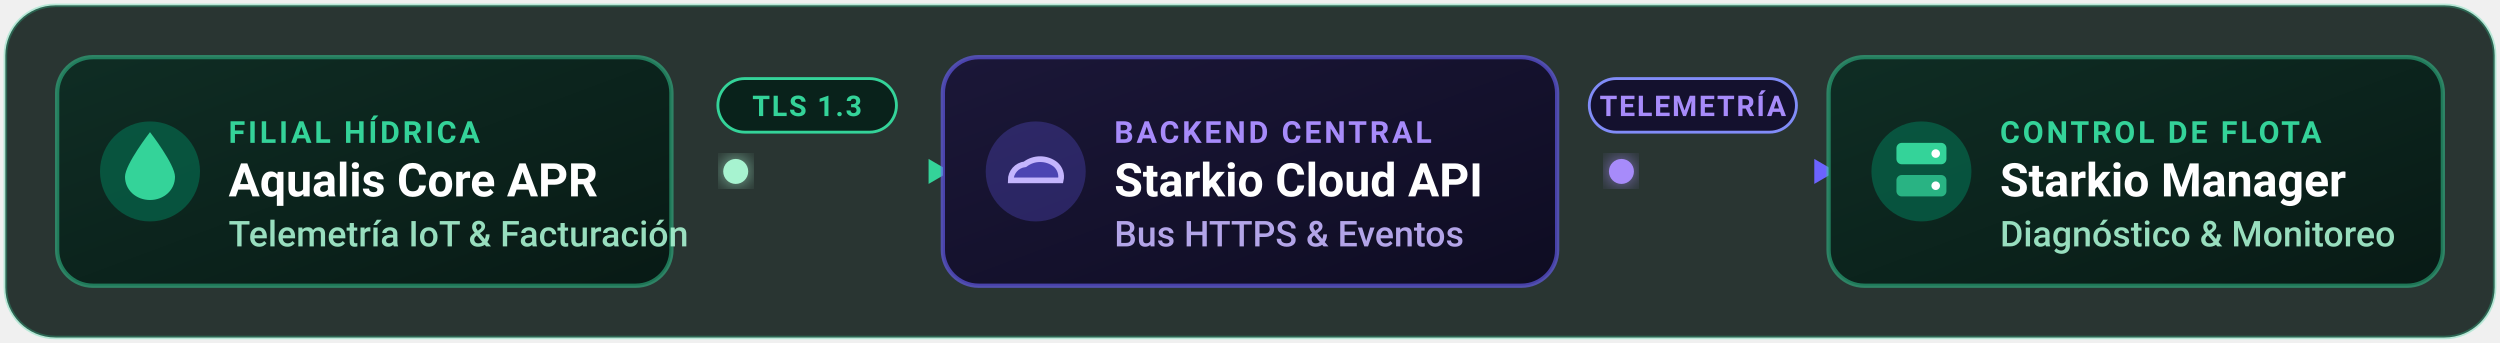
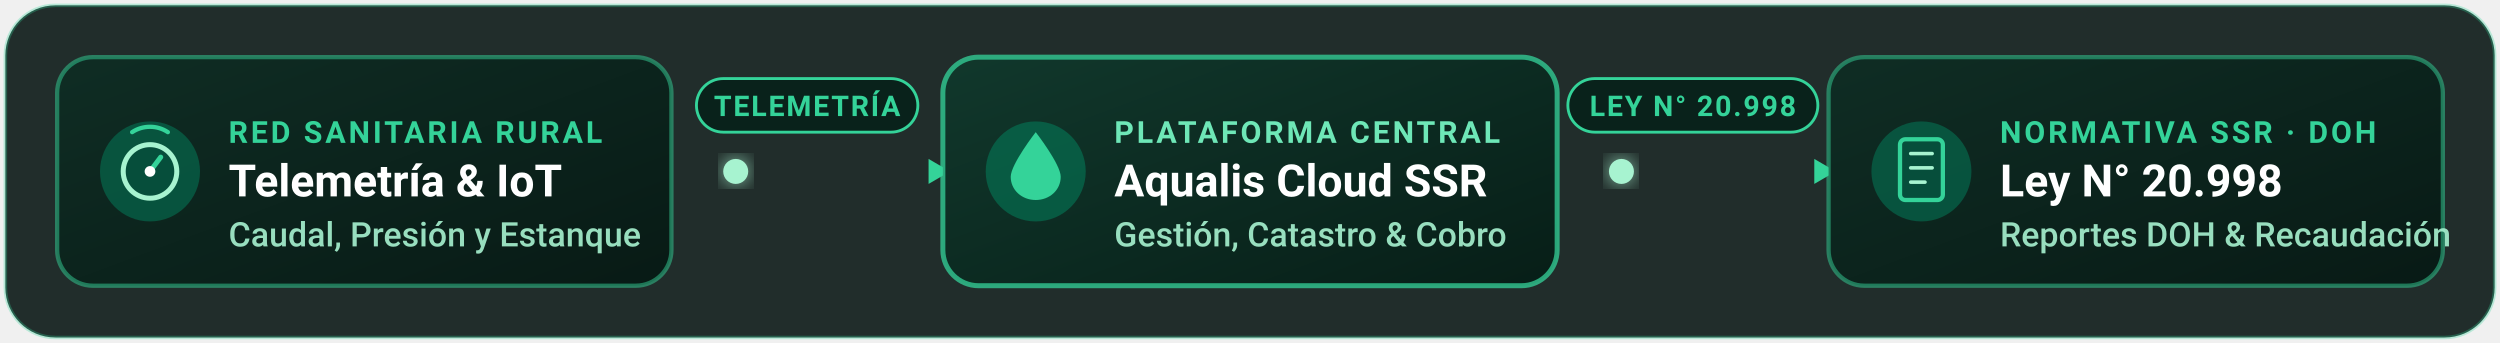
<svg xmlns="http://www.w3.org/2000/svg" width="100%" height="96" viewBox="0 0 700 96" fill="none">
  <defs>
    <linearGradient id="aqConnGrad" x1="0%" y1="0%" x2="100%" y2="0%">
      <stop offset="0%" stop-color="#059669" />
      <stop offset="50%" stop-color="#34D399" />
-       <stop offset="100%" stop-color="#6C63FF" />
+       <stop offset="100%" stop-color="#10B981" />
    </linearGradient>
    <linearGradient id="aqBoxGrad1" x1="0%" y1="0%" x2="100%" y2="100%">
      <stop offset="0%" stop-color="#0F2D24" />
      <stop offset="100%" stop-color="#081A15" />
    </linearGradient>
    <linearGradient id="aqBoxGrad2" x1="0%" y1="0%" x2="100%" y2="100%">
-       <stop offset="0%" stop-color="#1B1738" />
-       <stop offset="100%" stop-color="#0E0C22" />
+       <stop offset="0%" stop-color="#11382C" />
+       <stop offset="100%" stop-color="#071E17" />
    </linearGradient>
    <filter id="aqGlow" x="-20%" y="-20%" width="140%" height="140%">
      <feGaussianBlur stdDeviation="3" result="blur" />
      <feComposite in="SourceGraphic" in2="blur" operator="over" />
    </filter>
  </defs>
-   <rect x="1.5" y="1.5" width="697" height="93" rx="14" fill="#061411" fill-opacity="0.85" stroke="#34D399" stroke-width="1" stroke-opacity="0.3" />
+   <rect x="1.5" y="1.5" width="697" height="93" rx="14" fill="#061411" fill-opacity="0.88" stroke="#34D399" stroke-width="1" stroke-opacity="0.3" />
  <path d="M 188 48 L 264 48" stroke="url(#aqConnGrad)" stroke-width="2.5" stroke-dasharray="4 3" />
  <path d="M 436 48 L 512 48" stroke="url(#aqConnGrad)" stroke-width="2.5" stroke-dasharray="4 3" />
  <polygon points="260,44.5 266,48 260,51.5" fill="#34D399" />
-   <polygon points="508,44.5 514,48 508,51.5" fill="#6C63FF" />
+   <polygon points="508,44.5 514,48 508,51.5" fill="#34D399" />
  <circle cx="206" cy="48" r="3.5" fill="#A7F3D0" filter="url(#aqGlow)" />
-   <circle cx="454" cy="48" r="3.5" fill="#A78BFA" filter="url(#aqGlow)" />
-   <rect x="201" y="22" width="50" height="15" rx="7.5" fill="#09221B" stroke="#34D399" stroke-width="0.8" />
-   <text x="226" y="32.5" text-anchor="middle" fill="#34D399" font-family="system-ui, -apple-system, 'Segoe UI', Roboto, sans-serif" font-size="8" font-weight="700" letter-spacing="0.5">TLS 1.3</text>
-   <rect x="445" y="22" width="58" height="15" rx="7.5" fill="#14112E" stroke="#818CF8" stroke-width="0.8" />
-   <text x="474" y="32.5" text-anchor="middle" fill="#A78BFA" font-family="system-ui, -apple-system, 'Segoe UI', Roboto, sans-serif" font-size="8" font-weight="700" letter-spacing="0.5">TELEMETRÍA</text>
+   <circle cx="454" cy="48" r="3.5" fill="#A7F3D0" filter="url(#aqGlow)" />
+   <rect x="195" y="22" width="62" height="15" rx="7.5" fill="#09221B" stroke="#34D399" stroke-width="0.8" />
+   <text x="226" y="32.5" text-anchor="middle" fill="#34D399" font-family="system-ui, -apple-system, 'Segoe UI', Roboto, sans-serif" font-size="8" font-weight="700" letter-spacing="0.5">TELEMETRÍA</text>
+   <rect x="439" y="22" width="70" height="15" rx="7.5" fill="#09221B" stroke="#34D399" stroke-width="0.8" />
+   <text x="474" y="32.5" text-anchor="middle" fill="#34D399" font-family="system-ui, -apple-system, 'Segoe UI', Roboto, sans-serif" font-size="8" font-weight="700" letter-spacing="0.5">LEY N° 20.998</text>
  <g transform="translate(16, 16)">
    <rect width="172" height="64" rx="10" fill="url(#aqBoxGrad1)" stroke="#34D399" stroke-width="1.2" stroke-opacity="0.5" />
    <circle cx="26" cy="32" r="14" fill="#047857" fill-opacity="0.55" />
-     <path d="M 26 21 C 26 21 19 30 19 33.5 C 19 37.2 22.1 40 26 40 C 29.9 40 33 37.2 33 33.5 C 33 30 26 21 26 21 Z" fill="#34D399" />
-     <text x="48" y="24" fill="#34D399" font-family="system-ui, -apple-system, 'Segoe UI', Roboto, sans-serif" font-size="8.5" font-weight="700" letter-spacing="0.8">FILIAL HÍDRICA</text>
-     <text x="48" y="39" fill="#FFFFFF" font-family="system-ui, -apple-system, 'Segoe UI', Roboto, sans-serif" font-size="13" font-weight="700">Aqualis Core APR</text>
-     <text x="48" y="53" fill="#A7F3D0" font-family="system-ui, -apple-system, 'Segoe UI', Roboto, sans-serif" font-size="10" font-weight="500" opacity="0.9">Telemetría IoT &amp; Facturación</text>
+     <circle cx="26" cy="32" r="7.5" stroke="#A7F3D0" stroke-width="1.4" fill="#064E3B" />
+     <line x1="26" y1="32" x2="29" y2="28" stroke="#34D399" stroke-width="1.4" stroke-linecap="round" />
+     <circle cx="26" cy="32" r="1.5" fill="#FFFFFF" />
+     <path d="M 21 21 C 24 19 28 19 31 21" stroke="#34D399" stroke-width="1.2" stroke-linecap="round" />
+     <text x="48" y="24" fill="#34D399" font-family="system-ui, -apple-system, 'Segoe UI', Roboto, sans-serif" font-size="8.5" font-weight="700" letter-spacing="0.8">RED SANITARIA RURAL</text>
+     <text x="48" y="39" fill="#FFFFFF" font-family="system-ui, -apple-system, 'Segoe UI', Roboto, sans-serif" font-size="12.5" font-weight="700">Telemetría &amp; IoT</text>
+     <text x="48" y="53" fill="#A7F3D0" font-family="system-ui, -apple-system, 'Segoe UI', Roboto, sans-serif" font-size="9.5" font-weight="500" opacity="0.9">Caudal, Presión y Estanque</text>
  </g>
  <g transform="translate(264, 16)">
-     <rect width="172" height="64" rx="10" fill="url(#aqBoxGrad2)" stroke="#6C63FF" stroke-width="1.2" stroke-opacity="0.6" />
-     <circle cx="26" cy="32" r="14" fill="#6C63FF" fill-opacity="0.25" />
-     <path d="M 19 34.5 A 4.5 4.5 0 0 1 23 30 A 7 7 0 0 1 31.5 30 A 4.5 4.5 0 0 1 33 34.5 H 19 Z" stroke="#C4B5FD" stroke-width="1.6" fill="#6C63FF" fill-opacity="0.5" />
-     <text x="48" y="24" fill="#A78BFA" font-family="system-ui, -apple-system, 'Segoe UI', Roboto, sans-serif" font-size="8.5" font-weight="700" letter-spacing="0.8">BACKEND CENTRAL</text>
-     <text x="48" y="39" fill="#FFFFFF" font-family="system-ui, -apple-system, 'Segoe UI', Roboto, sans-serif" font-size="13" font-weight="700">Starkio Cloud API</text>
-     <text x="48" y="53" fill="#C4B5FD" font-family="system-ui, -apple-system, 'Segoe UI', Roboto, sans-serif" font-size="10" font-weight="500" opacity="0.9">Bus HTTPS &amp; Eventos</text>
+     <rect width="172" height="64" rx="10" fill="url(#aqBoxGrad2)" stroke="#34D399" stroke-width="1.4" stroke-opacity="0.75" />
+     <circle cx="26" cy="32" r="14" fill="#047857" fill-opacity="0.6" />
+     <path d="M 26 21 C 26 21 19 30 19 33.5 C 19 37.2 22.1 40 26 40 C 29.9 40 33 37.2 33 33.5 C 33 30 26 21 26 21 Z" fill="#34D399" />
+     <text x="48" y="24" fill="#6EE7B7" font-family="system-ui, -apple-system, 'Segoe UI', Roboto, sans-serif" font-size="8.5" font-weight="700" letter-spacing="0.8">PLATAFORMA CENTRAL</text>
+     <text x="48" y="39" fill="#FFFFFF" font-family="system-ui, -apple-system, 'Segoe UI', Roboto, sans-serif" font-size="12.5" font-weight="700">Aqualis Cloud SSR</text>
+     <text x="48" y="53" fill="#A7F3D0" font-family="system-ui, -apple-system, 'Segoe UI', Roboto, sans-serif" font-size="9.5" font-weight="500" opacity="0.9">Gestión, Catastro &amp; Cobro</text>
  </g>
  <g transform="translate(512, 16)">
    <rect width="172" height="64" rx="10" fill="url(#aqBoxGrad1)" stroke="#34D399" stroke-width="1.2" stroke-opacity="0.5" />
    <circle cx="26" cy="32" r="14" fill="#047857" fill-opacity="0.55" />
-     <rect x="19" y="24" width="14" height="6" rx="1.5" fill="#34D399" />
-     <rect x="19" y="33" width="14" height="6" rx="1.5" fill="#34D399" opacity="0.75" />
-     <circle cx="30" cy="27" r="1.2" fill="#FFFFFF" />
-     <circle cx="30" cy="36" r="1.2" fill="#FFFFFF" />
-     <text x="48" y="24" fill="#34D399" font-family="system-ui, -apple-system, 'Segoe UI', Roboto, sans-serif" font-size="8.5" font-weight="700" letter-spacing="0.8">CONTROL DE FLOTA</text>
-     <text x="48" y="39" fill="#FFFFFF" font-family="system-ui, -apple-system, 'Segoe UI', Roboto, sans-serif" font-size="13" font-weight="700">Starkio Manager</text>
-     <text x="48" y="53" fill="#A7F3D0" font-family="system-ui, -apple-system, 'Segoe UI', Roboto, sans-serif" font-size="10" font-weight="500" opacity="0.9">Diagnóstico &amp; Monitoreo</text>
+     <rect x="20" y="23" width="12" height="17" rx="1.5" fill="#064E3B" stroke="#34D399" stroke-width="1.2" />
+     <line x1="23" y1="27" x2="29" y2="27" stroke="#A7F3D0" stroke-width="1" stroke-linecap="round" />
+     <line x1="23" y1="31" x2="29" y2="31" stroke="#A7F3D0" stroke-width="1" stroke-linecap="round" />
+     <line x1="23" y1="35" x2="27" y2="35" stroke="#A7F3D0" stroke-width="1" stroke-linecap="round" />
+     <text x="48" y="24" fill="#34D399" font-family="system-ui, -apple-system, 'Segoe UI', Roboto, sans-serif" font-size="8.5" font-weight="700" letter-spacing="0.8">NORMATIVA SSR · DOH</text>
+     <text x="48" y="39" fill="#FFFFFF" font-family="system-ui, -apple-system, 'Segoe UI', Roboto, sans-serif" font-size="12.5" font-weight="700">Ley N° 20.998</text>
+     <text x="48" y="53" fill="#A7F3D0" font-family="system-ui, -apple-system, 'Segoe UI', Roboto, sans-serif" font-size="9.5" font-weight="500" opacity="0.9">Reportes DOH &amp; Recaudación</text>
  </g>
</svg>
